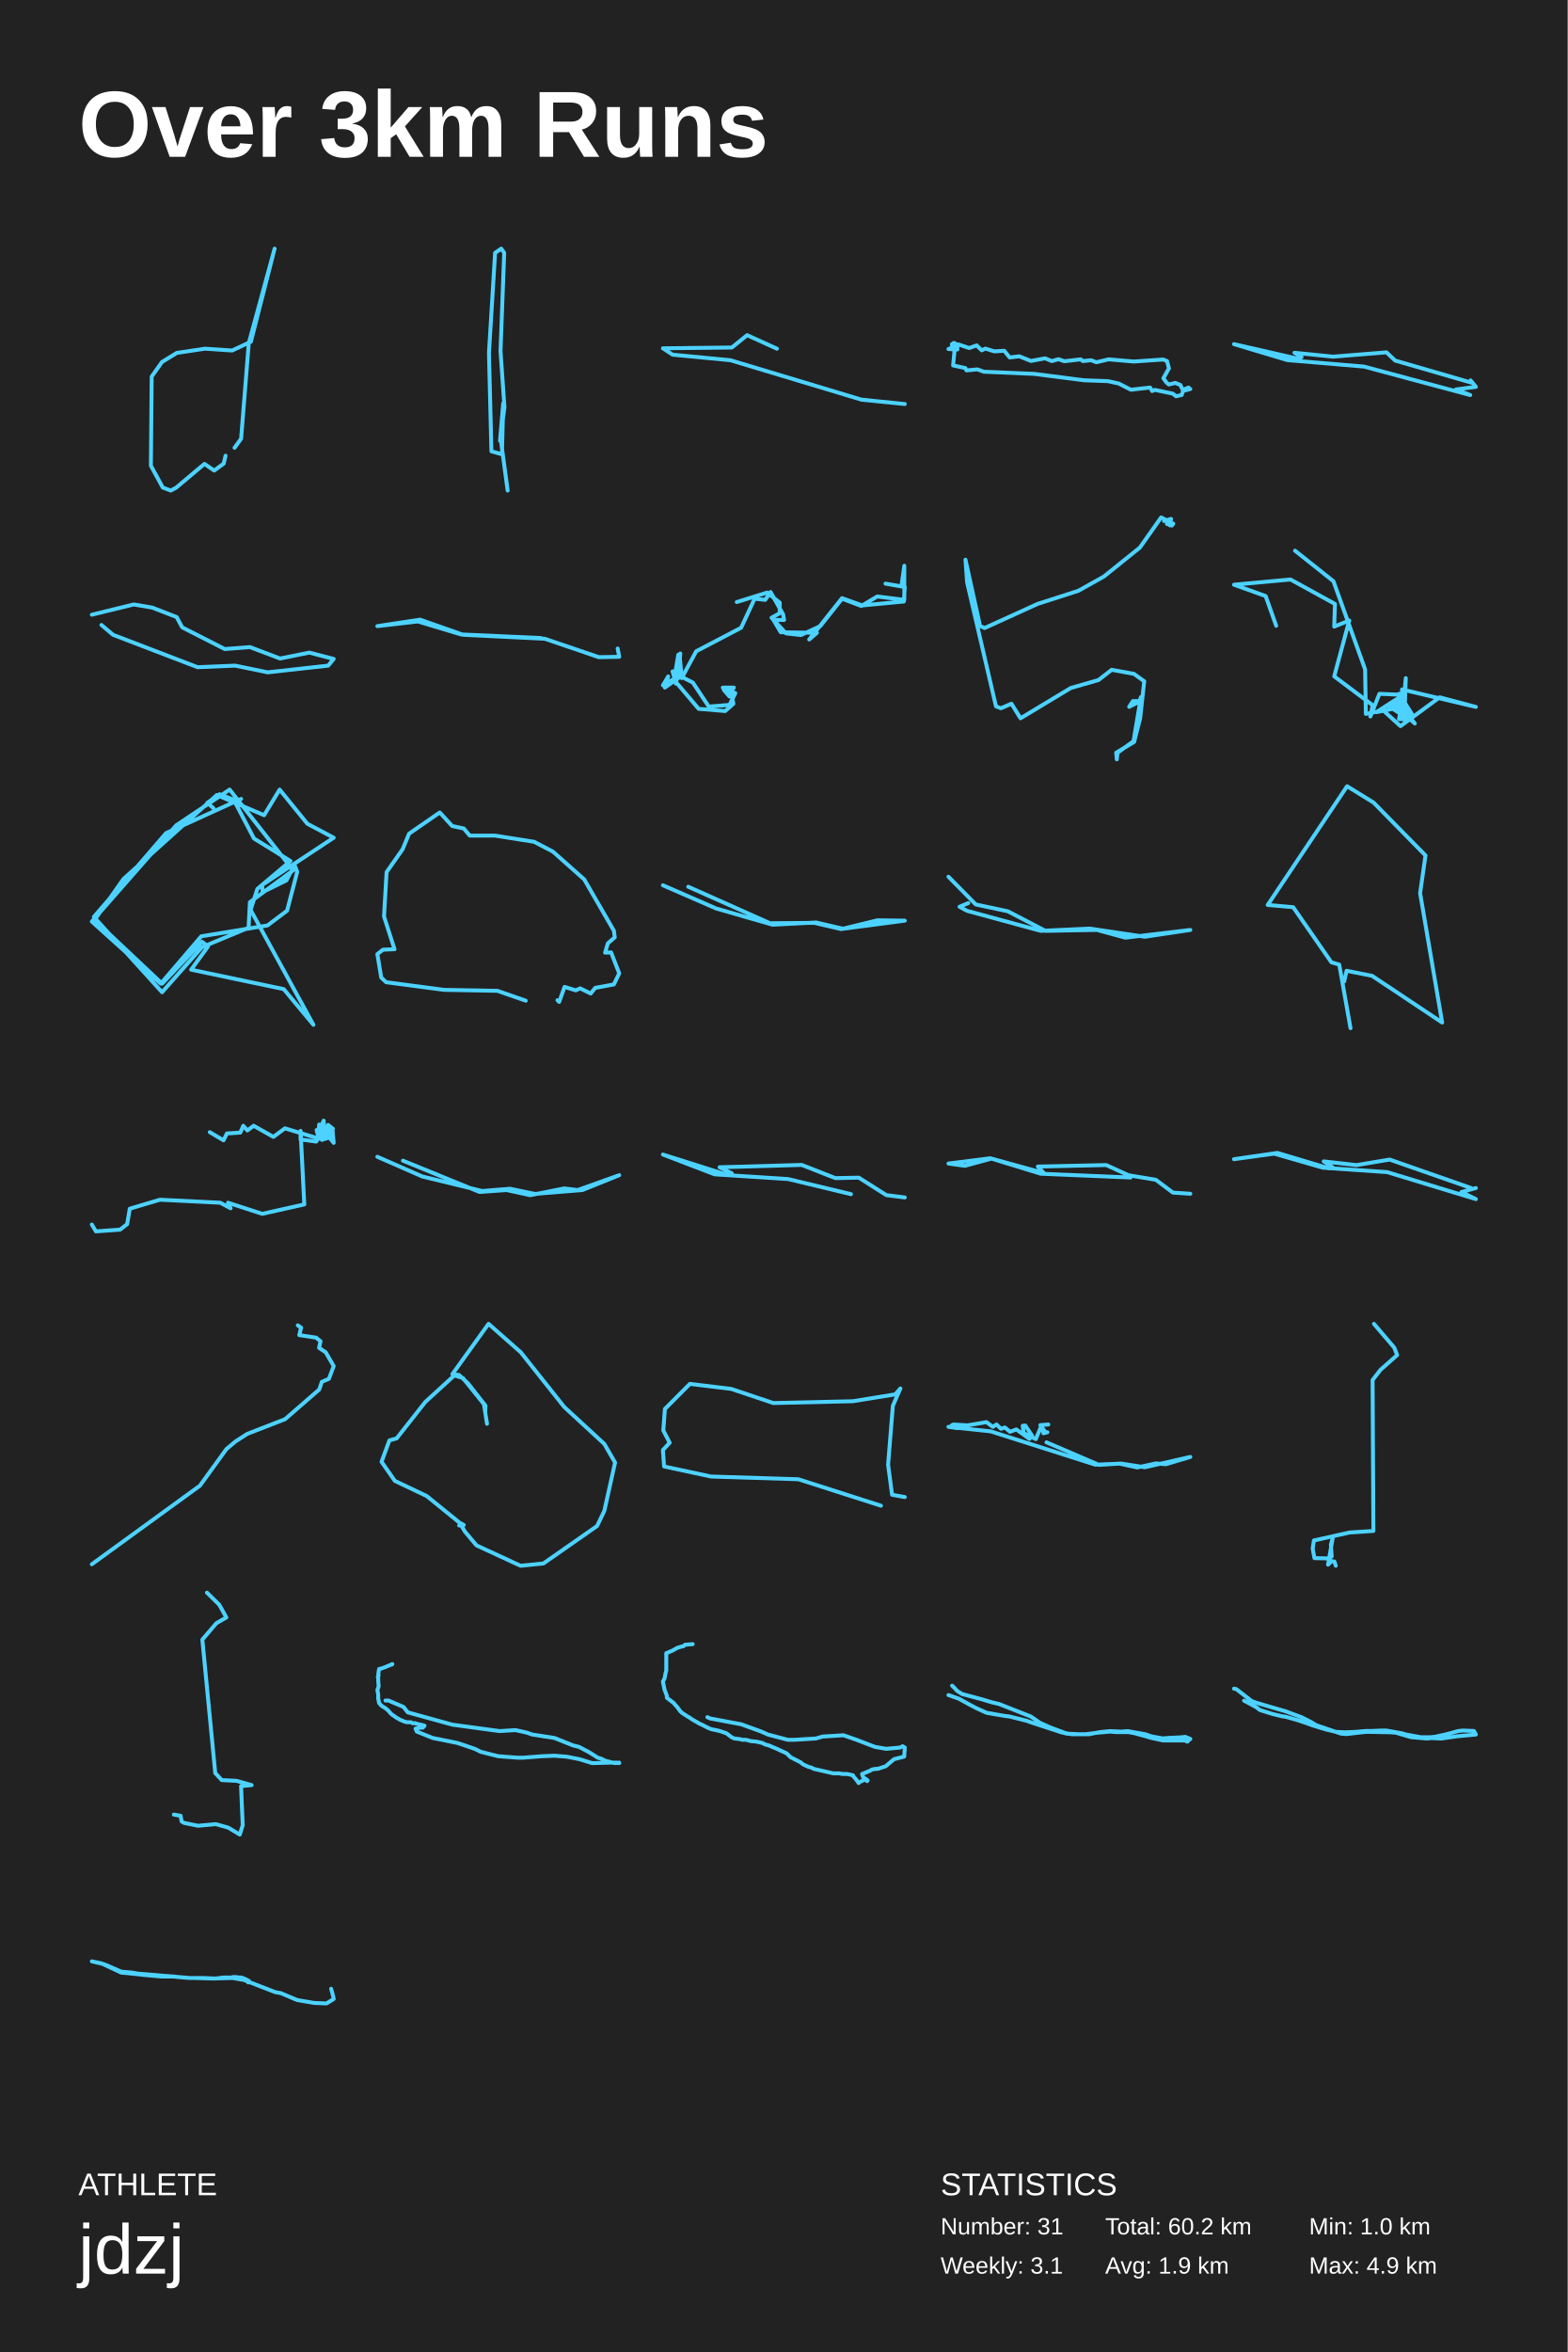
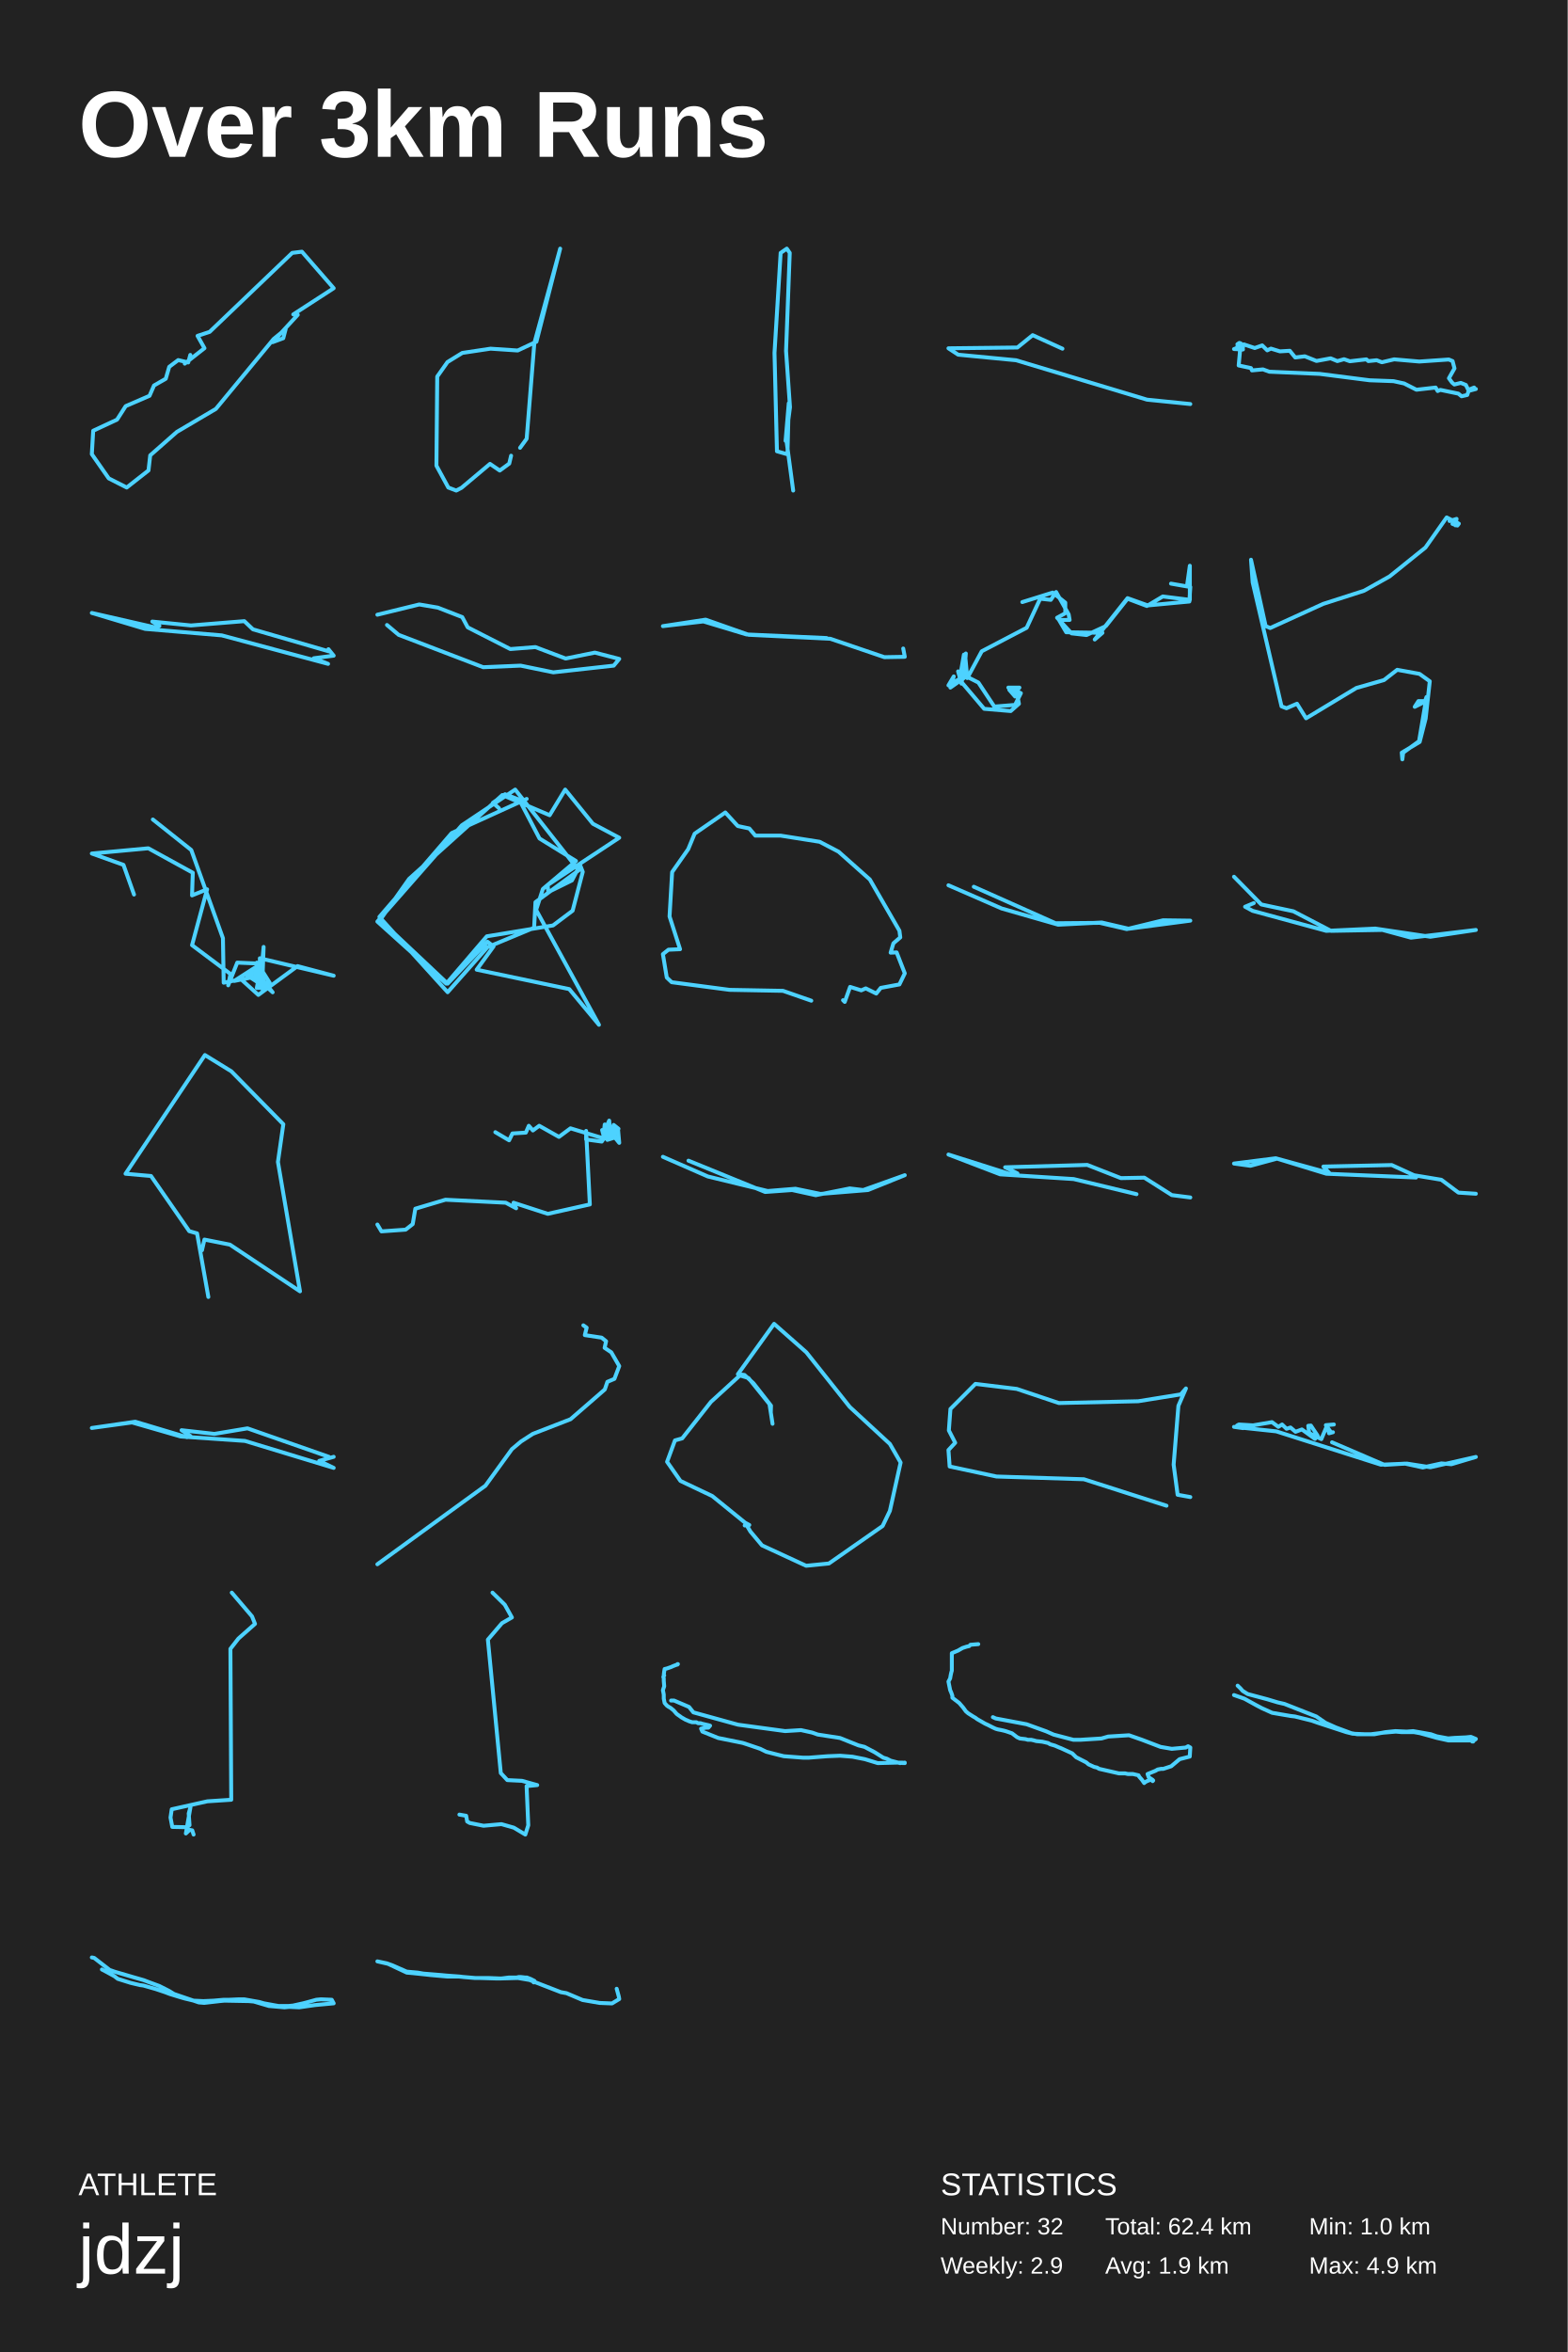
<svg xmlns="http://www.w3.org/2000/svg" baseProfile="full" height="300mm" version="1.1" viewBox="0,0,200,300" width="200mm">
  <defs />
  <rect fill="#222222" height="300" width="200" x="0" y="0" />
  <text fill="#FFFFFF" style="font-size:12px; font-family:Arial; font-weight:bold;" x="10" y="20">Over 3km Runs</text>
  <text fill="#FFFFFF" style="font-size:4px; font-family:Arial" x="10" y="280">ATHLETE</text>
  <text fill="#FFFFFF" style="font-size:9px; font-family:Arial" x="10" y="290">jdzj</text>
  <text fill="#FFFFFF" style="font-size:4px; font-family:Arial" x="120" y="280">STATISTICS</text>
-   <text fill="#FFFFFF" style="font-size:3px; font-family:Arial" x="120" y="285">Number: 31</text>
-   <text fill="#FFFFFF" style="font-size:3px; font-family:Arial" x="120" y="290">Weekly: 3.1</text>
-   <text fill="#FFFFFF" style="font-size:3px; font-family:Arial" x="141" y="285">Total: 60.2 km</text>
+   <text fill="#FFFFFF" style="font-size:3px; font-family:Arial" x="120" y="285">Number: 32</text>
+   <text fill="#FFFFFF" style="font-size:3px; font-family:Arial" x="120" y="290">Weekly: 2.9</text>
+   <text fill="#FFFFFF" style="font-size:3px; font-family:Arial" x="141" y="285">Total: 62.4 km</text>
  <text fill="#FFFFFF" style="font-size:3px; font-family:Arial" x="141" y="290">Avg: 1.9 km</text>
  <text fill="#FFFFFF" style="font-size:3px; font-family:Arial" x="167" y="285">Min: 1.0 km</text>
  <text fill="#FFFFFF" style="font-size:3px; font-family:Arial" x="167" y="290">Max: 4.9 km</text>
-   <polyline fill="none" points="29.92,57.119 30.761,55.959 31.737,43.779 35.036,31.714 32.006,43.586 29.617,44.707 26.15,44.475 22.549,45.016 20.664,46.176 19.351,48.033 19.25,59.401 20.765,62.185 21.774,62.571 22.448,62.223 26.083,59.169 27.328,60.019 28.54,59.13 28.775,58.125" stroke="#4dd2ff" stroke-linecap="round" stroke-linejoin="round" stroke-width="0.5" />
-   <polyline fill="none" points="64.764,62.571 63.854,55.795 64.356,51.938 63.854,44.764 64.324,32.255 63.948,31.714 63.164,32.255 62.379,45.016 62.693,57.561 63.948,57.921 64.042,57.597 64.199,51.433 63.791,56.227" stroke="#4dd2ff" stroke-linecap="round" stroke-linejoin="round" stroke-width="0.5" />
-   <polyline fill="none" points="115.429,51.535 109.903,50.977 93.192,45.95 85.809,45.239 84.571,44.426 93.369,44.325 95.314,42.751 99.116,44.477" stroke="#4dd2ff" stroke-linecap="round" stroke-linejoin="round" stroke-width="0.5" />
-   <polyline fill="none" points="151.857,49.618 150.953,49.859 150.582,49.099 149.937,48.839 149.114,49.043 148.823,48.802 148.42,48.246 149.13,46.985 148.888,46.058 148.403,45.855 144.643,46.114 141.432,45.836 139.866,46.207 139.204,45.947 138.139,46.058 137.881,45.836 135.783,46.077 135.041,45.817 134.185,46.058 133.33,45.706 131.522,46.04 130.038,45.447 128.811,45.595 128.117,44.742 126.858,44.816 125.712,44.464 125.244,44.687 124.599,44.056 123.647,44.39 122.259,43.927 121.452,44.353 122.017,43.945 122.146,44.575 121.0,44.52 121.968,44.168 121.5,44.279 122.001,44.242 121.597,44.409 121.855,44.687 121.581,44.464 121.968,44.334 121.855,44.13 121.533,44.242 121.646,44.52 122.146,44.316 121.904,44.223 121.871,44.483 122.001,44.149 121.823,44.483 121.936,44.223 122.017,44.427 121.775,43.76 121.92,44.242 121.839,43.927 121.871,44.242 121.549,44.001 121.662,43.834 121.775,44.001 121.533,44.093 121.855,44.26 121.597,44.112 121.904,43.834 121.678,44.223 121.42,44.223 121.678,43.741 121.436,43.908 121.823,44.242 121.549,44.075 121.597,44.242 121.678,44.093 121.759,44.872 121.597,46.615 123.163,46.948 123.292,47.245 124.696,47.115 125.503,47.412 131.942,47.69 138.301,48.505 141.351,48.617 142.707,48.913 144.272,49.71 146.725,49.432 146.983,49.877 147.322,49.729 149.63,50.211 150.033,50.545 150.76,50.378 150.986,49.692 151.631,49.432" stroke="#4dd2ff" stroke-linecap="round" stroke-linejoin="round" stroke-width="0.5" />
-   <polyline fill="none" points="187.663,48.794 177.984,45.987 176.882,44.941 170.078,45.492 165.143,44.996 166.053,45.547 165.622,45.767 157.429,43.896 164.232,45.932 174.007,46.758 187.567,50.39 185.746,49.675 188.286,49.344 187.615,48.519" stroke="#4dd2ff" stroke-linecap="round" stroke-linejoin="round" stroke-width="0.5" />
-   <polyline fill="none" points="12.942,79.717 14.432,80.975 25.214,85.104 29.992,84.902 34.156,85.758 41.87,84.902 42.571,84.047 39.459,83.241 35.734,83.996 31.877,82.536 28.677,82.788 23.242,80.019 22.541,78.71 19.429,77.502 17.062,77.099 11.714,78.408" stroke="#4dd2ff" stroke-linecap="round" stroke-linejoin="round" stroke-width="0.5" />
-   <polyline fill="none" points="78.8,82.717 79.0,83.776 76.395,83.822 69.502,81.475 59.083,80.968 53.593,79.035 48.143,79.864 53.312,79.265 58.803,80.922 69.022,81.383" stroke="#4dd2ff" stroke-linecap="round" stroke-linejoin="round" stroke-width="0.5" />
-   <polyline fill="none" points="93.995,76.795 97.875,75.583 99.476,76.866 99.476,78.221 98.429,78.791 100.277,80.787 102.186,81.001 104.65,79.86 107.422,76.367 109.885,77.294 111.918,76.082 115.367,76.51 115.367,72.162 114.997,74.799 112.965,74.443 115.429,74.87 115.305,76.724 110.009,77.223 107.422,76.296 103.234,81.571 104.219,80.716 99.6,80.645 98.676,79.076 100.031,79.076 99.908,78.363 98.306,75.512 97.629,76.51 96.274,76.367 94.549,80.074 88.821,83.068 86.973,86.49 86.727,83.852 86.234,87.203 85.803,85.634 86.234,86.704 85.865,85.777 88.39,87.06 90.423,90.125 93.071,89.911 93.81,88.414 92.209,87.702 93.625,87.702 92.948,88.557 92.332,87.987 93.071,88.842 93.256,88.129 93.564,89.769 92.517,90.695 89.129,90.41 85.988,86.704 86.542,83.496 86.912,86.062 84.571,87.416 85.249,86.276 84.818,87.702 86.542,86.49 86.789,83.353" stroke="#4dd2ff" stroke-linecap="round" stroke-linejoin="round" stroke-width="0.5" />
-   <polyline fill="none" points="145.267,89.547 144.057,90.156 144.531,89.425 145.372,89.425 145.557,88.907 144.61,94.542 142.584,96.004 142.479,96.857 142.4,96.004 144.688,94.634 145.451,91.649 145.977,86.897 144.662,85.952 141.821,85.435 140.138,86.744 136.613,87.75 130.194,91.618 129.037,89.76 127.695,90.339 127.064,90.095 123.381,74.286 123.171,71.392 125.038,79.86 125.617,80.104 132.378,77.027 137.586,75.352 140.848,73.524 145.425,69.838 148.134,66.0 149.687,66.792 149.502,67.036 148.871,66.822 149.239,66.518 149.239,67.005 149.397,66.183 148.503,66.457" stroke="#4dd2ff" stroke-linecap="round" stroke-linejoin="round" stroke-width="0.5" />
-   <polyline fill="none" points="165.215,70.24 170.117,74.137 174.155,85.381 174.251,91.058 176.462,90.613 178.673,92.617 183.672,88.943 188.286,90.168 178.865,87.941 178.865,91.615 179.346,86.494 179.154,91.837 179.442,90.056 175.597,90.836 178.192,89.166 179.538,91.615 177.135,90.056 178.865,89.611 178.481,91.726 179.538,91.726 178.288,89.5 180.499,92.283 178.288,90.279 178.481,88.498 180.115,91.058 178.577,88.609 175.981,88.498 174.828,91.392 175.116,89.945 170.214,86.271 172.136,79.146 170.214,79.926 170.31,77.031 164.638,73.914 157.429,74.582 161.466,76.029 162.812,79.814" stroke="#4dd2ff" stroke-linecap="round" stroke-linejoin="round" stroke-width="0.5" />
-   <polyline fill="none" points="30.763,101.901 21.196,106.258 11.973,116.952 20.678,126.557 25.764,120.814 31.711,118.338 31.883,115.071 37.4,111.011 29.298,100.713 22.488,105.268 11.714,117.546 20.506,125.468 25.678,119.428 34.125,118.041 36.624,116.16 37.917,111.209 37.572,110.318 36.538,112.298 33.521,113.784 33.435,112.892 42.571,106.852 39.21,105.07 35.676,100.713 33.694,103.981 27.66,101.406 15.765,112.1 12.059,117.348 20.678,125.468 25.764,120.121 26.54,120.715 24.385,123.685 36.193,126.161 39.986,130.715 31.97,116.061 32.832,113.387 37.055,109.823 32.401,106.951 29.815,102 28.005,101.307 26.453,102.396 27.229,103.09" stroke="#4dd2ff" stroke-linecap="round" stroke-linejoin="round" stroke-width="0.5" />
-   <polyline fill="none" points="67.073,127.639 63.462,126.382 56.65,126.257 49.264,125.283 48.635,124.686 48.143,121.7 48.854,121.135 50.331,121.072 48.991,116.893 49.319,111.237 51.371,108.314 52.191,106.335 56.103,103.632 57.69,105.361 59.167,105.675 59.933,106.586 63.161,106.586 68.14,107.372 70.547,108.629 74.541,112.179 78.316,118.715 78.426,119.564 77.55,120.318 77.195,121.512 77.96,121.481 79.0,124.151 78.316,125.565 75.936,126.005 75.362,126.728 74.021,126.068 73.447,126.32 72.024,125.88 71.34,127.796 71.122,127.576" stroke="#4dd2ff" stroke-linecap="round" stroke-linejoin="round" stroke-width="0.5" />
-   <polyline fill="none" points="87.804,113.105 98.24,117.759 103.888,117.712 107.326,118.511 111.95,117.383 115.429,117.43 107.571,118.464 104.133,117.665 98.568,117.947 91.365,115.879 84.571,112.917" stroke="#4dd2ff" stroke-linecap="round" stroke-linejoin="round" stroke-width="0.5" />
-   <polyline fill="none" points="121.0,111.828 124.485,115.366 128.575,116.236 133.373,118.731 139.939,118.615 143.575,119.601 151.857,118.615 146.049,119.485 139.029,118.441 132.767,118.731 123.374,116.178 122.414,115.656 123.525,115.192" stroke="#4dd2ff" stroke-linecap="round" stroke-linejoin="round" stroke-width="0.5" />
-   <polyline fill="none" points="172.294,131.143 170.856,123.034 169.856,122.747 164.979,115.714 161.728,115.427 171.857,100.286 175.233,102.367 181.86,109.112 181.173,113.92 183.986,130.425 175.045,124.469 171.794,123.823 171.482,125.187" stroke="#4dd2ff" stroke-linecap="round" stroke-linejoin="round" stroke-width="0.5" />
-   <polyline fill="none" points="26.763,144.411 28.52,145.447 28.947,144.574 30.656,144.465 31.036,143.593 31.558,144.193 32.365,143.593 34.881,145.011 36.353,143.92 40.673,145.229 40.388,144.138 42.429,144.356 40.91,143.811 41.29,142.938 41.385,144.138 41.147,143.593 40.625,144.302 40.72,143.429 41.385,144.356 40.673,144.138 42.097,143.975 42.097,144.52 41.48,143.756 40.483,144.302 42.476,143.975 41.859,143.484 41.669,145.12 40.815,144.411 40.72,145.011 41.907,144.247 41.385,144.302 42.571,145.774 42.429,144.193 41.717,144.302 42.097,145.065 41.052,145.392 40.91,144.792 40.34,145.61 38.346,145.338 38.346,144.247 38.821,153.626 33.457,154.826 29.089,153.408 29.422,154.117 28.092,153.408 20.402,153.026 16.556,154.172 16.224,156.135 15.322,156.843 12.236,157.062 11.714,156.189" stroke="#4dd2ff" stroke-linecap="round" stroke-linejoin="round" stroke-width="0.5" />
-   <polyline fill="none" points="51.404,148.045 61.188,152.038 64.629,151.791 67.639,152.449 71.976,151.585 73.696,151.791 79.0,149.897 74.305,151.791 68.248,152.285 65.059,151.626 61.511,151.914 53.877,150.062 48.143,147.551" stroke="#4dd2ff" stroke-linecap="round" stroke-linejoin="round" stroke-width="0.5" />
-   <polyline fill="none" points="115.429,152.738 113.071,152.437 109.561,150.211 106.575,150.271 102.279,148.586 91.801,148.887 93.373,149.669 92.744,149.85 84.571,147.262 91.172,149.789 100.55,150.391 108.566,152.317" stroke="#4dd2ff" stroke-linecap="round" stroke-linejoin="round" stroke-width="0.5" />
-   <polyline fill="none" points="151.857,152.263 149.635,152.119 147.455,150.482 143.975,149.904 141.124,148.603 132.404,148.796 133.158,149.615 126.325,147.737 121.0,148.411 123.096,148.7 126.492,147.785 132.781,149.711 144.227,150.193" stroke="#4dd2ff" stroke-linecap="round" stroke-linejoin="round" stroke-width="0.5" />
-   <polyline fill="none" points="187.67,151.532 177.289,147.903 173.062,148.61 168.877,148.138 170.026,148.892 169.574,149.034 162.968,147.054 157.429,147.855 162.558,147.149 168.754,148.94 176.96,149.505 188.286,152.946 186.439,152.05 188.286,151.532" stroke="#4dd2ff" stroke-linecap="round" stroke-linejoin="round" stroke-width="0.5" />
-   <polyline fill="none" points="37.991,169.048 38.416,169.346 38.18,170.294 40.329,170.619 40.895,171.08 40.706,171.92 41.556,172.488 42.571,174.249 41.958,175.875 41.06,176.254 40.73,177.229 36.362,181.022 31.546,182.891 30.035,183.866 28.878,184.841 25.502,189.501 11.714,199.523" stroke="#4dd2ff" stroke-linecap="round" stroke-linejoin="round" stroke-width="0.5" />
-   <polyline fill="none" points="62.131,181.605 61.739,179.1 59.053,175.761 57.962,175.44 54.269,178.811 50.604,183.467 49.681,183.724 48.674,186.453 50.381,188.894 54.437,190.82 58.829,194.384 58.578,194.577 59.165,194.513 58.634,194.224 59.305,195.348 60.788,197.114 66.411,199.714 69.321,199.425 76.175,194.641 77.098,192.715 78.469,186.55 77.098,184.174 71.978,179.454 66.439,172.486 62.326,168.857 57.71,175.279 58.55,175.376 59.697,176.435 61.935,179.293 61.907,180.192" stroke="#4dd2ff" stroke-linecap="round" stroke-linejoin="round" stroke-width="0.5" />
-   <polyline fill="none" points="112.388,192.055 101.849,188.68 90.702,188.331 84.723,187.05 84.571,184.955 85.433,184.024 84.622,182.452 84.825,179.717 88.017,176.516 93.286,177.156 98.657,178.96 108.791,178.728 114.213,177.855 114.871,177.098 113.909,179.31 113.3,186.817 113.807,190.659 115.429,190.95" stroke="#4dd2ff" stroke-linecap="round" stroke-linejoin="round" stroke-width="0.5" />
-   <polyline fill="none" points="133.505,183.97 140.211,186.849 142.812,186.684 145.08,187.178 147.466,186.657 148.731,186.766 151.857,185.834 146.058,187.15 143.075,186.684 139.734,186.821 126.393,182.572 121.0,181.997 122.169,182.161 121.382,181.832 121.62,181.695 123.434,181.805 125.845,181.394 126.656,181.997 127.133,181.695 127.706,182.244 128.207,182.079 128.852,182.627 129.663,182.326 131.333,183.532 131.668,183.121 130.808,181.832 130.474,181.86 130.594,182.792 132.145,183.559 132.789,182.024 133.147,182.764 133.624,182.682 133.123,182.819 133.41,182.737 132.718,181.778 133.744,181.695" stroke="#4dd2ff" stroke-linecap="round" stroke-linejoin="round" stroke-width="0.5" />
-   <polyline fill="none" points="170.414,199.714 170.24,199.177 169.911,199.117 169.426,199.575 170.015,196.211 169.79,197.027 169.894,198.52 169.564,198.779 167.693,198.739 167.467,197.544 167.623,196.489 172.164,195.474 175.214,195.275 175.11,176.024 176.133,174.71 178.247,172.839 177.866,171.883 175.283,168.857" stroke="#4dd2ff" stroke-linecap="round" stroke-linejoin="round" stroke-width="0.5" />
-   <polyline fill="none" points="22.18,231.454 23.043,231.604 23.174,232.334 23.5,232.521 25.26,232.877 27.542,232.671 29.123,233.12 30.59,234.0 30.965,232.82 30.753,227.821 32.106,227.69 30.167,227.147 28.292,227.054 27.461,226.155 25.814,209.135 27.607,207.038 28.879,206.307 27.966,204.678 26.401,203.143" stroke="#4dd2ff" stroke-linecap="round" stroke-linejoin="round" stroke-width="0.5" />
-   <polyline fill="none" points="49.182,216.906 49.565,216.906 51.48,217.723 52.027,218.414 57.717,219.985 63.736,220.802 65.76,220.677 67.182,220.991 67.894,221.242 70.739,221.682 73.091,222.625 73.857,222.813 75.17,223.504 76.264,224.196 76.702,224.321 77.195,224.573 78.398,224.887 79.0,224.824 78.945,224.824 78.945,224.824 78.781,224.887 78.891,224.824 78.945,224.824 79.0,224.887 78.672,224.824 77.96,224.824 75.553,224.887 73.912,224.384 72.325,224.07 70.739,223.944 69.152,224.007 68.331,224.07 66.745,224.196 66.033,224.196 63.571,224.007 62.805,223.819 61.328,223.442 60.562,223.065 59.085,222.562 58.319,222.31 55.201,221.682 53.176,220.865 53.012,220.488 53.669,220.362 53.942,220.362 54.161,220.111 53.942,220.048 53.395,219.923 53.122,219.86 52.957,219.797 52.629,219.797 52.41,219.671 52.137,219.671 51.863,219.671 51.48,219.545 51.207,219.42 51.043,219.357 50.495,219.043 50.331,218.917 50.058,218.729 49.894,218.603 49.729,218.414 49.511,218.163 49.128,217.849 48.799,217.66 48.635,217.535 48.362,217.22 48.252,216.655 48.252,216.152 48.198,215.838 48.143,215.587 48.307,215.084 48.252,214.393 48.252,214.078 48.198,213.89 48.307,213.701 48.252,213.638 48.307,213.199 48.362,212.884 48.635,212.821 49.182,212.633 49.456,212.507 49.62,212.444 49.948,212.319 50.003,212.319 50.003,212.256 50.058,212.256" stroke="#4dd2ff" stroke-linecap="round" stroke-linejoin="round" stroke-width="0.5" />
-   <polyline fill="none" points="90.241,219.025 90.599,219.19 94.546,219.931 97.058,220.838 97.991,221.25 100.502,221.91 101.435,221.91 104.09,221.745 104.951,221.498 107.607,221.333 109.257,221.91 110.118,222.239 111.625,222.816 113.06,223.064 114.854,222.899 115.142,222.734 115.429,222.899 115.357,224.053 114.065,224.382 112.989,225.289 112.486,225.454 111.984,225.619 111.697,225.619 111.266,225.701 110.979,225.866 109.975,226.278 110.118,226.69 110.621,227.02 110.621,227.102 110.621,227.185 110.692,227.102 110.334,227.02 109.903,227.185 109.759,227.267 109.616,227.35 109.544,227.432 109.544,227.432 109.257,227.02 109.114,226.855 108.898,226.608 108.827,226.443 108.109,226.278 107.822,226.278 107.463,226.278 107.104,226.196 106.674,226.196 106.315,226.196 105.597,226.031 105.239,225.948 104.88,225.866 104.521,225.784 103.803,225.619 103.516,225.454 103.157,225.371 102.799,225.207 102.44,225.042 102.153,224.794 101.507,224.465 100.861,224.135 100.359,223.641 100,223.476 99.641,223.311 99.282,223.146 98.924,222.981 98.708,222.899 98.134,222.651 97.847,222.569 97.56,222.487 97.273,222.322 96.914,222.239 96.555,222.157 95.766,222.074 95.479,221.992 95.12,221.91 94.69,221.91 94.403,221.827 93.685,221.745 93.326,221.58 92.68,221.085 91.963,220.838 91.676,220.756 91.317,220.673 90.886,220.591 90.599,220.508 90.241,220.344 89.595,220.014 89.236,219.849 88.949,219.684 88.231,219.272 88.016,219.107 87.729,218.942 87.083,218.53 86.796,218.283 86.437,217.788 85.935,217.211 85.074,216.552 85.074,216.305 84.93,215.893 84.787,215.563 84.571,214.491 84.787,214.079 84.858,213.667 84.93,213.338 85.002,213.09 85.002,212.678 85.002,211.607 85.002,210.865 85.791,210.535 86.365,210.205 86.868,210.041 87.227,209.958 87.37,209.793 88.375,209.711" stroke="#4dd2ff" stroke-linecap="round" stroke-linejoin="round" stroke-width="0.5" />
-   <polyline fill="none" points="121.464,215.007 121.812,215.34 122.102,215.673 122.74,216.073 125.234,216.739 126.568,217.139 127.438,217.339 131.498,218.938 132.658,219.737 133.992,220.337 135.965,221.07 136.719,221.203 138.111,221.203 138.923,221.203 140.315,220.936 141.591,220.803 143.041,220.87 143.853,220.803 146.115,221.203 146.869,221.469 148.319,221.736 149.131,221.669 150.581,221.603 151.219,221.536 151.857,221.803 151.799,221.869 151.625,221.936 151.567,222.002 151.567,222.069 151.509,222.002 151.393,222.136 151.393,222.002 151.451,222.069 151.509,222.136 151.451,222.069 151.567,221.936 151.509,221.936 151.451,221.936 151.451,222.002 151.451,221.936 151.451,221.936 151.451,221.936 151.451,222.002 151.393,222.002 151.393,222.002 151.335,222.002 151.277,222.002 151.393,222.002 151.393,222.002 151.393,222.002 151.335,222.002 151.335,222.069 151.219,222.002 149.885,222.002 148.377,222.002 146.869,221.669 146.173,221.469 144.723,221.07 143.969,220.936 142.403,220.936 141.649,220.87 140.083,221.003 138.459,221.203 137.705,221.203 136.139,221.136 135.327,220.936 131.672,219.737 130.918,219.471 128.772,218.938 128.192,218.871 125.872,218.472 124.538,217.872 123.784,217.472 122.334,216.673 121.0,216.206" stroke="#4dd2ff" stroke-linecap="round" stroke-linejoin="round" stroke-width="0.5" />
-   <polyline fill="none" points="157.429,215.391 157.725,215.448 159.703,216.981 160.346,217.208 162.868,217.947 164.055,218.287 164.648,218.515 166.033,219.026 167.269,219.651 167.912,220.048 171.077,221.127 171.769,221.184 173.747,220.957 174.341,220.9 177.456,220.957 178.099,221.014 180.027,221.582 182.005,221.752 182.599,221.695 183.885,221.752 185.863,221.468 186.456,221.411 187.692,221.298 188.286,221.241 188.038,220.787 186.654,220.73 186.06,220.787 184.824,221.127 184.379,221.241 183.093,221.525 182.5,221.582 181.264,221.582 180.621,221.468 179.385,221.241 178.791,221.071 176.863,220.73 176.22,220.73 174.934,220.787 174.242,220.787 172.956,220.9 171.67,220.957 170.434,220.9 169.247,220.616 168.654,220.446 167.368,220.048 166.775,219.821 165.588,219.423 164.005,218.969 163.56,218.912 162.374,218.628 160.742,218.117 160.297,217.776 159.258,217.208 158.714,216.924" stroke="#4dd2ff" stroke-linecap="round" stroke-linejoin="round" stroke-width="0.5" />
-   <polyline fill="none" points="42.245,253.668 42.517,254.667 42.571,254.979 41.648,255.54 40.072,255.478 37.899,255.104 35.835,254.23 35.129,254.105 31.109,252.545 29.642,252.296 27.414,252.358 25.893,252.296 24.807,252.296 24.155,252.296 22.688,252.171 22.199,252.108 20.515,251.984 19.863,251.921 17.581,251.734 16.875,251.609 15.463,251.484 13.616,250.673 12.909,250.424 11.714,250.174 13.072,250.486 14.268,251.048 15.463,251.609 16.169,251.672 17.962,251.859 18.505,251.921 19.918,252.046 20.624,252.108 22.091,252.108 22.742,252.171 24.209,252.296 24.861,252.296 26.871,252.358 27.523,252.358 28.501,252.233 28.827,252.233 29.044,252.233 29.262,252.233 29.479,252.233 29.751,252.171 30.022,252.171 30.565,252.233 30.783,252.233 31.272,252.42 31.761,252.67 31.706,252.795 31.706,252.857 31.652,252.857" stroke="#4dd2ff" stroke-linecap="round" stroke-linejoin="round" stroke-width="0.5" />
+   <polyline fill="none" points="23.572,46.383 26.085,44.409 25.203,42.839 26.746,42.332 37.282,32.255 38.516,32.103 42.571,36.762 37.414,40.104 37.987,40.155 34.769,43.649 36.136,43.143 36.444,41.978 34.901,43.244 27.54,52.156 22.558,55.093 19.164,58.081 18.944,60.005 16.167,62.183 13.874,61.018 11.714,57.929 11.891,54.941 14.932,53.524 16.034,51.802 19.076,50.485 19.649,49.169 21.148,48.308 21.589,46.789 22.735,45.928 24.013,46.232 24.278,45.269" stroke="#4dd2ff" stroke-linecap="round" stroke-linejoin="round" stroke-width="0.5" />
+   <polyline fill="none" points="66.348,57.119 67.19,55.959 68.166,43.779 71.464,31.714 68.435,43.586 66.045,44.707 62.579,44.475 58.977,45.016 57.092,46.176 55.78,48.033 55.679,59.401 57.193,62.185 58.203,62.571 58.876,62.223 62.511,59.169 63.757,60.019 64.968,59.13 65.204,58.125" stroke="#4dd2ff" stroke-linecap="round" stroke-linejoin="round" stroke-width="0.5" />
+   <polyline fill="none" points="101.192,62.571 100.282,55.795 100.784,51.938 100.282,44.764 100.753,32.255 100.377,31.714 99.592,32.255 98.808,45.016 99.121,57.561 100.377,57.921 100.471,57.597 100.628,51.433 100.22,56.227" stroke="#4dd2ff" stroke-linecap="round" stroke-linejoin="round" stroke-width="0.5" />
+   <polyline fill="none" points="151.857,51.535 146.331,50.977 129.621,45.95 122.238,45.239 121.0,44.426 129.797,44.325 131.743,42.751 135.544,44.477" stroke="#4dd2ff" stroke-linecap="round" stroke-linejoin="round" stroke-width="0.5" />
+   <polyline fill="none" points="188.286,49.618 187.382,49.859 187.011,49.099 186.365,48.839 185.542,49.043 185.252,48.802 184.848,48.246 185.558,46.985 185.316,46.058 184.832,45.855 181.072,46.114 177.86,45.836 176.295,46.207 175.633,45.947 174.568,46.058 174.31,45.836 172.212,46.077 171.469,45.817 170.614,46.058 169.759,45.706 167.951,46.04 166.466,45.447 165.24,45.595 164.546,44.742 163.287,44.816 162.141,44.464 161.673,44.687 161.027,44.056 160.075,44.39 158.687,43.927 157.88,44.353 158.445,43.945 158.574,44.575 157.429,44.52 158.397,44.168 157.929,44.279 158.429,44.242 158.026,44.409 158.284,44.687 158.01,44.464 158.397,44.334 158.284,44.13 157.961,44.242 158.074,44.52 158.574,44.316 158.332,44.223 158.3,44.483 158.429,44.149 158.252,44.483 158.365,44.223 158.445,44.427 158.203,43.76 158.348,44.242 158.268,43.927 158.3,44.242 157.977,44.001 158.09,43.834 158.203,44.001 157.961,44.093 158.284,44.26 158.026,44.112 158.332,43.834 158.106,44.223 157.848,44.223 158.106,43.741 157.864,43.908 158.252,44.242 157.977,44.075 158.026,44.242 158.106,44.093 158.187,44.872 158.026,46.615 159.591,46.948 159.72,47.245 161.124,47.115 161.931,47.412 168.371,47.69 174.729,48.505 177.779,48.617 179.135,48.913 180.701,49.71 183.154,49.432 183.412,49.877 183.751,49.729 186.059,50.211 186.462,50.545 187.188,50.378 187.414,49.692 188.06,49.432" stroke="#4dd2ff" stroke-linecap="round" stroke-linejoin="round" stroke-width="0.5" />
+   <polyline fill="none" points="41.949,83.08 32.27,80.273 31.168,79.227 24.364,79.777 19.429,79.282 20.339,79.833 19.908,80.053 11.714,78.181 18.518,80.218 28.293,81.043 41.853,84.676 40.032,83.96 42.571,83.63 41.901,82.804" stroke="#4dd2ff" stroke-linecap="round" stroke-linejoin="round" stroke-width="0.5" />
+   <polyline fill="none" points="49.37,79.717 50.86,80.975 61.643,85.104 66.42,84.902 70.584,85.758 78.299,84.902 79.0,84.047 75.888,83.241 72.162,83.996 68.305,82.536 65.106,82.788 59.67,80.019 58.969,78.71 55.857,77.502 53.49,77.099 48.143,78.408" stroke="#4dd2ff" stroke-linecap="round" stroke-linejoin="round" stroke-width="0.5" />
+   <polyline fill="none" points="115.228,82.717 115.429,83.776 112.824,83.822 105.931,81.475 95.512,80.968 90.022,79.035 84.571,79.864 89.741,79.265 95.231,80.922 105.45,81.383" stroke="#4dd2ff" stroke-linecap="round" stroke-linejoin="round" stroke-width="0.5" />
+   <polyline fill="none" points="130.423,76.795 134.304,75.583 135.905,76.866 135.905,78.221 134.858,78.791 136.706,80.787 138.615,81.001 141.079,79.86 143.85,76.367 146.314,77.294 148.346,76.082 151.796,76.51 151.796,72.162 151.426,74.799 149.393,74.443 151.857,74.87 151.734,76.724 146.437,77.223 143.85,76.296 139.662,81.571 140.648,80.716 136.028,80.645 135.104,79.076 136.459,79.076 136.336,78.363 134.735,75.512 134.057,76.51 132.702,76.367 130.978,80.074 125.25,83.068 123.402,86.49 123.156,83.852 122.663,87.203 122.232,85.634 122.663,86.704 122.293,85.777 124.819,87.06 126.851,90.125 129.5,89.911 130.239,88.414 128.637,87.702 130.054,87.702 129.376,88.557 128.76,87.987 129.5,88.842 129.684,88.129 129.992,89.769 128.945,90.695 125.558,90.41 122.417,86.704 122.971,83.496 123.34,86.062 121.0,87.416 121.678,86.276 121.246,87.702 122.971,86.49 123.217,83.353" stroke="#4dd2ff" stroke-linecap="round" stroke-linejoin="round" stroke-width="0.5" />
+   <polyline fill="none" points="181.696,89.547 180.486,90.156 180.959,89.425 181.801,89.425 181.985,88.907 181.038,94.542 179.013,96.004 178.907,96.857 178.828,96.004 181.117,94.634 181.88,91.649 182.406,86.897 181.091,85.952 178.25,85.435 176.566,86.744 173.041,87.75 166.623,91.618 165.465,89.76 164.124,90.339 163.492,90.095 159.81,74.286 159.599,71.392 161.467,79.86 162.046,80.104 168.806,77.027 174.015,75.352 177.276,73.524 181.854,69.838 184.563,66.0 186.115,66.792 185.931,67.036 185.3,66.822 185.668,66.518 185.668,67.005 185.826,66.183 184.931,66.457" stroke="#4dd2ff" stroke-linecap="round" stroke-linejoin="round" stroke-width="0.5" />
+   <polyline fill="none" points="19.501,104.526 24.403,108.423 28.441,119.666 28.537,125.344 30.748,124.899 32.959,126.902 37.957,123.229 42.571,124.453 33.151,122.227 33.151,125.9 33.632,120.78 33.439,126.123 33.728,124.342 29.883,125.121 32.478,123.451 33.824,125.9 31.421,124.342 33.151,123.897 32.766,126.012 33.824,126.012 32.574,123.785 34.785,126.568 32.574,124.565 32.766,122.783 34.401,125.344 32.862,122.895 30.267,122.783 29.113,125.678 29.402,124.231 24.499,120.557 26.422,113.432 24.499,114.211 24.595,111.317 18.924,108.2 11.714,108.868 15.752,110.315 17.097,114.1" stroke="#4dd2ff" stroke-linecap="round" stroke-linejoin="round" stroke-width="0.5" />
+   <polyline fill="none" points="67.192,101.901 57.624,106.258 48.401,116.952 57.107,126.557 62.192,120.814 68.14,118.338 68.312,115.071 73.828,111.011 65.726,100.713 58.917,105.268 48.143,117.546 56.935,125.468 62.106,119.428 70.553,118.041 73.053,116.16 74.346,111.209 74.001,110.318 72.966,112.298 69.95,113.784 69.864,112.892 79.0,106.852 75.638,105.07 72.105,100.713 70.122,103.981 64.089,101.406 52.194,112.1 48.488,117.348 57.107,125.468 62.192,120.121 62.968,120.715 60.813,123.685 72.622,126.161 76.414,130.715 68.398,116.061 69.26,113.387 73.484,109.823 68.829,106.951 66.243,102 64.433,101.307 62.882,102.396 63.658,103.09" stroke="#4dd2ff" stroke-linecap="round" stroke-linejoin="round" stroke-width="0.5" />
+   <polyline fill="none" points="103.502,127.639 99.891,126.382 93.079,126.257 85.693,125.283 85.064,124.686 84.571,121.7 85.283,121.135 86.76,121.072 85.419,116.893 85.748,111.237 87.799,108.314 88.62,106.335 92.532,103.632 94.119,105.361 95.596,105.675 96.362,106.586 99.59,106.586 104.568,107.372 106.976,108.629 110.97,112.179 114.745,118.715 114.854,119.564 113.979,120.318 113.623,121.512 114.389,121.481 115.429,124.151 114.745,125.565 112.365,126.005 111.79,126.728 110.45,126.068 109.875,126.32 108.453,125.88 107.769,127.796 107.55,127.576" stroke="#4dd2ff" stroke-linecap="round" stroke-linejoin="round" stroke-width="0.5" />
+   <polyline fill="none" points="124.233,113.105 134.669,117.759 140.316,117.712 143.754,118.511 148.379,117.383 151.857,117.43 144,118.464 140.562,117.665 134.996,117.947 127.793,115.879 121.0,112.917" stroke="#4dd2ff" stroke-linecap="round" stroke-linejoin="round" stroke-width="0.5" />
+   <polyline fill="none" points="157.429,111.828 160.913,115.366 165.004,116.236 169.802,118.731 176.367,118.615 180.003,119.601 188.286,118.615 182.478,119.485 175.458,118.441 169.196,118.731 159.802,116.178 158.843,115.656 159.954,115.192" stroke="#4dd2ff" stroke-linecap="round" stroke-linejoin="round" stroke-width="0.5" />
+   <polyline fill="none" points="26.58,165.429 25.142,157.32 24.142,157.033 19.265,150 16.014,149.713 26.142,134.571 29.519,136.653 36.146,143.398 35.458,148.206 38.272,164.711 29.331,158.755 26.08,158.109 25.767,159.473" stroke="#4dd2ff" stroke-linecap="round" stroke-linejoin="round" stroke-width="0.5" />
+   <polyline fill="none" points="63.192,144.411 64.948,145.447 65.375,144.574 67.084,144.465 67.464,143.593 67.986,144.193 68.793,143.593 71.309,145.011 72.781,143.92 77.101,145.229 76.816,144.138 78.858,144.356 77.338,143.811 77.718,142.938 77.813,144.138 77.576,143.593 77.054,144.302 77.149,143.429 77.813,144.356 77.101,144.138 78.525,143.975 78.525,144.52 77.908,143.756 76.911,144.302 78.905,143.975 78.288,143.484 78.098,145.12 77.244,144.411 77.149,145.011 78.335,144.247 77.813,144.302 79,145.774 78.858,144.193 78.145,144.302 78.525,145.065 77.481,145.392 77.338,144.792 76.769,145.61 74.775,145.338 74.775,144.247 75.25,153.626 69.885,154.826 65.518,153.408 65.85,154.117 64.521,153.408 56.83,153.026 52.985,154.172 52.653,156.135 51.751,156.843 48.665,157.062 48.143,156.189" stroke="#4dd2ff" stroke-linecap="round" stroke-linejoin="round" stroke-width="0.5" />
+   <polyline fill="none" points="87.833,148.045 97.617,152.038 101.057,151.791 104.068,152.449 108.404,151.585 110.124,151.791 115.429,149.897 110.734,151.791 104.677,152.285 101.487,151.626 97.939,151.914 90.306,150.062 84.571,147.551" stroke="#4dd2ff" stroke-linecap="round" stroke-linejoin="round" stroke-width="0.5" />
+   <polyline fill="none" points="151.857,152.738 149.5,152.437 145.99,150.211 143.003,150.271 138.707,148.586 128.23,148.887 129.801,149.669 129.173,149.85 121.0,147.262 127.601,149.789 136.979,150.391 144.994,152.317" stroke="#4dd2ff" stroke-linecap="round" stroke-linejoin="round" stroke-width="0.5" />
+   <polyline fill="none" points="188.286,152.263 186.064,152.119 183.884,150.482 180.404,149.904 177.553,148.603 168.832,148.796 169.587,149.615 162.753,147.737 157.429,148.411 159.525,148.7 162.921,147.785 169.21,149.711 180.655,150.193" stroke="#4dd2ff" stroke-linecap="round" stroke-linejoin="round" stroke-width="0.5" />
+   <polyline fill="none" points="41.956,185.818 31.574,182.188 27.348,182.895 23.163,182.424 24.312,183.178 23.86,183.32 17.254,181.34 11.714,182.141 16.843,181.434 23.04,183.225 31.246,183.791 42.571,187.231 40.725,186.336 42.571,185.818" stroke="#4dd2ff" stroke-linecap="round" stroke-linejoin="round" stroke-width="0.5" />
+   <polyline fill="none" points="74.42,169.048 74.845,169.346 74.609,170.294 76.757,170.619 77.324,171.08 77.135,171.92 77.985,172.488 79.0,174.249 78.386,175.875 77.489,176.254 77.158,177.229 72.791,181.022 67.975,182.891 66.464,183.866 65.307,184.841 61.931,189.501 48.143,199.523" stroke="#4dd2ff" stroke-linecap="round" stroke-linejoin="round" stroke-width="0.5" />
+   <polyline fill="none" points="98.559,181.605 98.168,179.1 95.482,175.761 94.391,175.44 90.698,178.811 87.033,183.467 86.11,183.724 85.103,186.453 86.809,188.894 90.866,190.82 95.258,194.384 95.006,194.577 95.594,194.513 95.062,194.224 95.734,195.348 97.216,197.114 102.84,199.714 105.749,199.425 112.603,194.641 113.527,192.715 114.897,186.55 113.527,184.174 108.407,179.454 102.868,172.486 98.755,168.857 94.139,175.279 94.978,175.376 96.125,176.435 98.363,179.293 98.335,180.192" stroke="#4dd2ff" stroke-linecap="round" stroke-linejoin="round" stroke-width="0.5" />
+   <polyline fill="none" points="148.817,192.055 138.278,188.68 127.131,188.331 121.152,187.05 121.0,184.955 121.861,184.024 121.051,182.452 121.253,179.717 124.445,176.516 129.715,177.156 135.086,178.96 145.22,178.728 150.641,177.855 151.3,177.098 150.337,179.31 149.729,186.817 150.236,190.659 151.857,190.95" stroke="#4dd2ff" stroke-linecap="round" stroke-linejoin="round" stroke-width="0.5" />
+   <polyline fill="none" points="169.934,183.97 176.64,186.849 179.241,186.684 181.508,187.178 183.895,186.657 185.159,186.766 188.286,185.834 182.487,187.15 179.503,186.684 176.162,186.821 162.822,182.572 157.429,181.997 158.598,182.161 157.81,181.832 158.049,181.695 159.863,181.805 162.273,181.394 163.085,181.997 163.562,181.695 164.135,182.244 164.636,182.079 165.28,182.627 166.091,182.326 167.762,183.532 168.096,183.121 167.237,181.832 166.903,181.86 167.022,182.792 168.573,183.559 169.218,182.024 169.576,182.764 170.053,182.682 169.552,182.819 169.838,182.737 169.146,181.778 170.172,181.695" stroke="#4dd2ff" stroke-linecap="round" stroke-linejoin="round" stroke-width="0.5" />
+   <polyline fill="none" points="24.699,234.0 24.526,233.463 24.197,233.403 23.711,233.861 24.301,230.496 24.075,231.313 24.179,232.806 23.85,233.064 21.978,233.025 21.753,231.83 21.909,230.775 26.45,229.76 29.5,229.561 29.396,210.31 30.418,208.996 32.533,207.125 32.151,206.169 29.569,203.143" stroke="#4dd2ff" stroke-linecap="round" stroke-linejoin="round" stroke-width="0.5" />
+   <polyline fill="none" points="58.608,231.454 59.472,231.604 59.602,232.334 59.928,232.521 61.689,232.877 63.971,232.671 65.552,233.12 67.019,234.0 67.394,232.82 67.182,227.821 68.535,227.69 66.595,227.147 64.721,227.054 63.889,226.155 62.243,209.135 64.036,207.038 65.307,206.307 64.395,204.678 62.83,203.143" stroke="#4dd2ff" stroke-linecap="round" stroke-linejoin="round" stroke-width="0.5" />
+   <polyline fill="none" points="85.611,216.906 85.994,216.906 87.909,217.723 88.456,218.414 94.146,219.985 100.164,220.802 102.188,220.677 103.611,220.991 104.322,221.242 107.167,221.682 109.52,222.625 110.286,222.813 111.599,223.504 112.693,224.196 113.131,224.321 113.623,224.573 114.827,224.887 115.429,224.824 115.374,224.824 115.374,224.824 115.21,224.887 115.319,224.824 115.374,224.824 115.429,224.887 115.1,224.824 114.389,224.824 111.982,224.887 110.34,224.384 108.754,224.07 107.167,223.944 105.581,224.007 104.76,224.07 103.173,224.196 102.462,224.196 100,224.007 99.234,223.819 97.757,223.442 96.991,223.065 95.514,222.562 94.748,222.31 91.629,221.682 89.605,220.865 89.441,220.488 90.097,220.362 90.371,220.362 90.59,220.111 90.371,220.048 89.824,219.923 89.55,219.86 89.386,219.797 89.058,219.797 88.839,219.671 88.565,219.671 88.292,219.671 87.909,219.545 87.635,219.42 87.471,219.357 86.924,219.043 86.76,218.917 86.486,218.729 86.322,218.603 86.158,218.414 85.939,218.163 85.556,217.849 85.228,217.66 85.064,217.535 84.79,217.22 84.681,216.655 84.681,216.152 84.626,215.838 84.571,215.587 84.736,215.084 84.681,214.393 84.681,214.078 84.626,213.89 84.736,213.701 84.681,213.638 84.736,213.199 84.79,212.884 85.064,212.821 85.611,212.633 85.884,212.507 86.049,212.444 86.377,212.319 86.432,212.319 86.432,212.256 86.486,212.256" stroke="#4dd2ff" stroke-linecap="round" stroke-linejoin="round" stroke-width="0.5" />
+   <polyline fill="none" points="126.669,219.025 127.028,219.19 130.975,219.931 133.486,220.838 134.419,221.25 136.931,221.91 137.864,221.91 140.519,221.745 141.38,221.498 144.035,221.333 145.686,221.91 146.547,222.239 148.054,222.816 149.489,223.064 151.283,222.899 151.57,222.734 151.857,222.899 151.785,224.053 150.494,224.382 149.417,225.289 148.915,225.454 148.413,225.619 148.126,225.619 147.695,225.701 147.408,225.866 146.403,226.278 146.547,226.69 147.049,227.02 147.049,227.102 147.049,227.185 147.121,227.102 146.762,227.02 146.332,227.185 146.188,227.267 146.045,227.35 145.973,227.432 145.973,227.432 145.686,227.02 145.542,226.855 145.327,226.608 145.255,226.443 144.538,226.278 144.25,226.278 143.892,226.278 143.533,226.196 143.102,226.196 142.744,226.196 142.026,226.031 141.667,225.948 141.308,225.866 140.95,225.784 140.232,225.619 139.945,225.454 139.586,225.371 139.227,225.207 138.868,225.042 138.581,224.794 137.936,224.465 137.29,224.135 136.787,223.641 136.429,223.476 136.07,223.311 135.711,223.146 135.352,222.981 135.137,222.899 134.563,222.651 134.276,222.569 133.989,222.487 133.702,222.322 133.343,222.239 132.984,222.157 132.195,222.074 131.908,221.992 131.549,221.91 131.118,221.91 130.831,221.827 130.114,221.745 129.755,221.58 129.109,221.085 128.391,220.838 128.104,220.756 127.746,220.673 127.315,220.591 127.028,220.508 126.669,220.344 126.023,220.014 125.664,219.849 125.377,219.684 124.66,219.272 124.445,219.107 124.157,218.942 123.512,218.53 123.225,218.283 122.866,217.788 122.363,217.211 121.502,216.552 121.502,216.305 121.359,215.893 121.215,215.563 121.0,214.491 121.215,214.079 121.287,213.667 121.359,213.338 121.431,213.09 121.431,212.678 121.431,211.607 121.431,210.865 122.22,210.535 122.794,210.205 123.296,210.041 123.655,209.958 123.799,209.793 124.803,209.711" stroke="#4dd2ff" stroke-linecap="round" stroke-linejoin="round" stroke-width="0.5" />
+   <polyline fill="none" points="157.893,215.007 158.241,215.34 158.531,215.673 159.169,216.073 161.663,216.739 162.997,217.139 163.867,217.339 167.927,218.938 169.087,219.737 170.421,220.337 172.393,221.07 173.147,221.203 174.539,221.203 175.351,221.203 176.743,220.936 178.019,220.803 179.469,220.87 180.281,220.803 182.544,221.203 183.298,221.469 184.748,221.736 185.56,221.669 187.01,221.603 187.648,221.536 188.286,221.803 188.228,221.869 188.054,221.936 187.996,222.002 187.996,222.069 187.938,222.002 187.822,222.136 187.822,222.002 187.88,222.069 187.938,222.136 187.88,222.069 187.996,221.936 187.938,221.936 187.88,221.936 187.88,222.002 187.88,221.936 187.88,221.936 187.88,221.936 187.88,222.002 187.822,222.002 187.822,222.002 187.764,222.002 187.706,222.002 187.822,222.002 187.822,222.002 187.822,222.002 187.764,222.002 187.764,222.069 187.648,222.002 186.314,222.002 184.806,222.002 183.298,221.669 182.602,221.469 181.151,221.07 180.397,220.936 178.831,220.936 178.077,220.87 176.511,221.003 174.887,221.203 174.133,221.203 172.567,221.136 171.755,220.936 168.101,219.737 167.347,219.471 165.201,218.938 164.621,218.871 162.301,218.472 160.967,217.872 160.213,217.472 158.763,216.673 157.429,216.206" stroke="#4dd2ff" stroke-linecap="round" stroke-linejoin="round" stroke-width="0.5" />
+   <polyline fill="none" points="11.714,249.676 12.011,249.733 13.989,251.267 14.632,251.494 17.154,252.232 18.341,252.573 18.934,252.8 20.319,253.312 21.555,253.936 22.198,254.334 25.363,255.413 26.055,255.47 28.033,255.243 28.626,255.186 31.742,255.243 32.385,255.299 34.313,255.867 36.291,256.038 36.885,255.981 38.17,256.038 40.148,255.754 40.742,255.697 41.978,255.583 42.571,255.527 42.324,255.072 40.94,255.015 40.346,255.072 39.11,255.413 38.665,255.527 37.379,255.811 36.786,255.867 35.549,255.867 34.907,255.754 33.67,255.527 33.077,255.356 31.148,255.015 30.505,255.015 29.22,255.072 28.527,255.072 27.242,255.186 25.956,255.243 24.72,255.186 23.533,254.902 22.94,254.731 21.654,254.334 21.06,254.107 19.874,253.709 18.291,253.255 17.846,253.198 16.659,252.914 15.027,252.403 14.582,252.062 13.544,251.494 13,251.21" stroke="#4dd2ff" stroke-linecap="round" stroke-linejoin="round" stroke-width="0.5" />
+   <polyline fill="none" points="78.674,253.668 78.946,254.667 79.0,254.979 78.076,255.54 76.501,255.478 74.328,255.104 72.264,254.23 71.557,254.105 67.537,252.545 66.07,252.296 63.843,252.358 62.322,252.296 61.235,252.296 60.584,252.296 59.117,252.171 58.628,252.108 56.944,251.984 56.292,251.921 54.01,251.734 53.304,251.609 51.891,251.484 50.044,250.673 49.338,250.424 48.143,250.174 49.501,250.486 50.696,251.048 51.891,251.609 52.598,251.672 54.39,251.859 54.934,251.921 56.346,252.046 57.052,252.108 58.519,252.108 59.171,252.171 60.638,252.296 61.29,252.296 63.3,252.358 63.952,252.358 64.93,252.233 65.256,252.233 65.473,252.233 65.69,252.233 65.907,252.233 66.179,252.171 66.451,252.171 66.994,252.233 67.211,252.233 67.7,252.42 68.189,252.67 68.135,252.795 68.135,252.857 68.08,252.857" stroke="#4dd2ff" stroke-linecap="round" stroke-linejoin="round" stroke-width="0.5" />
</svg>
